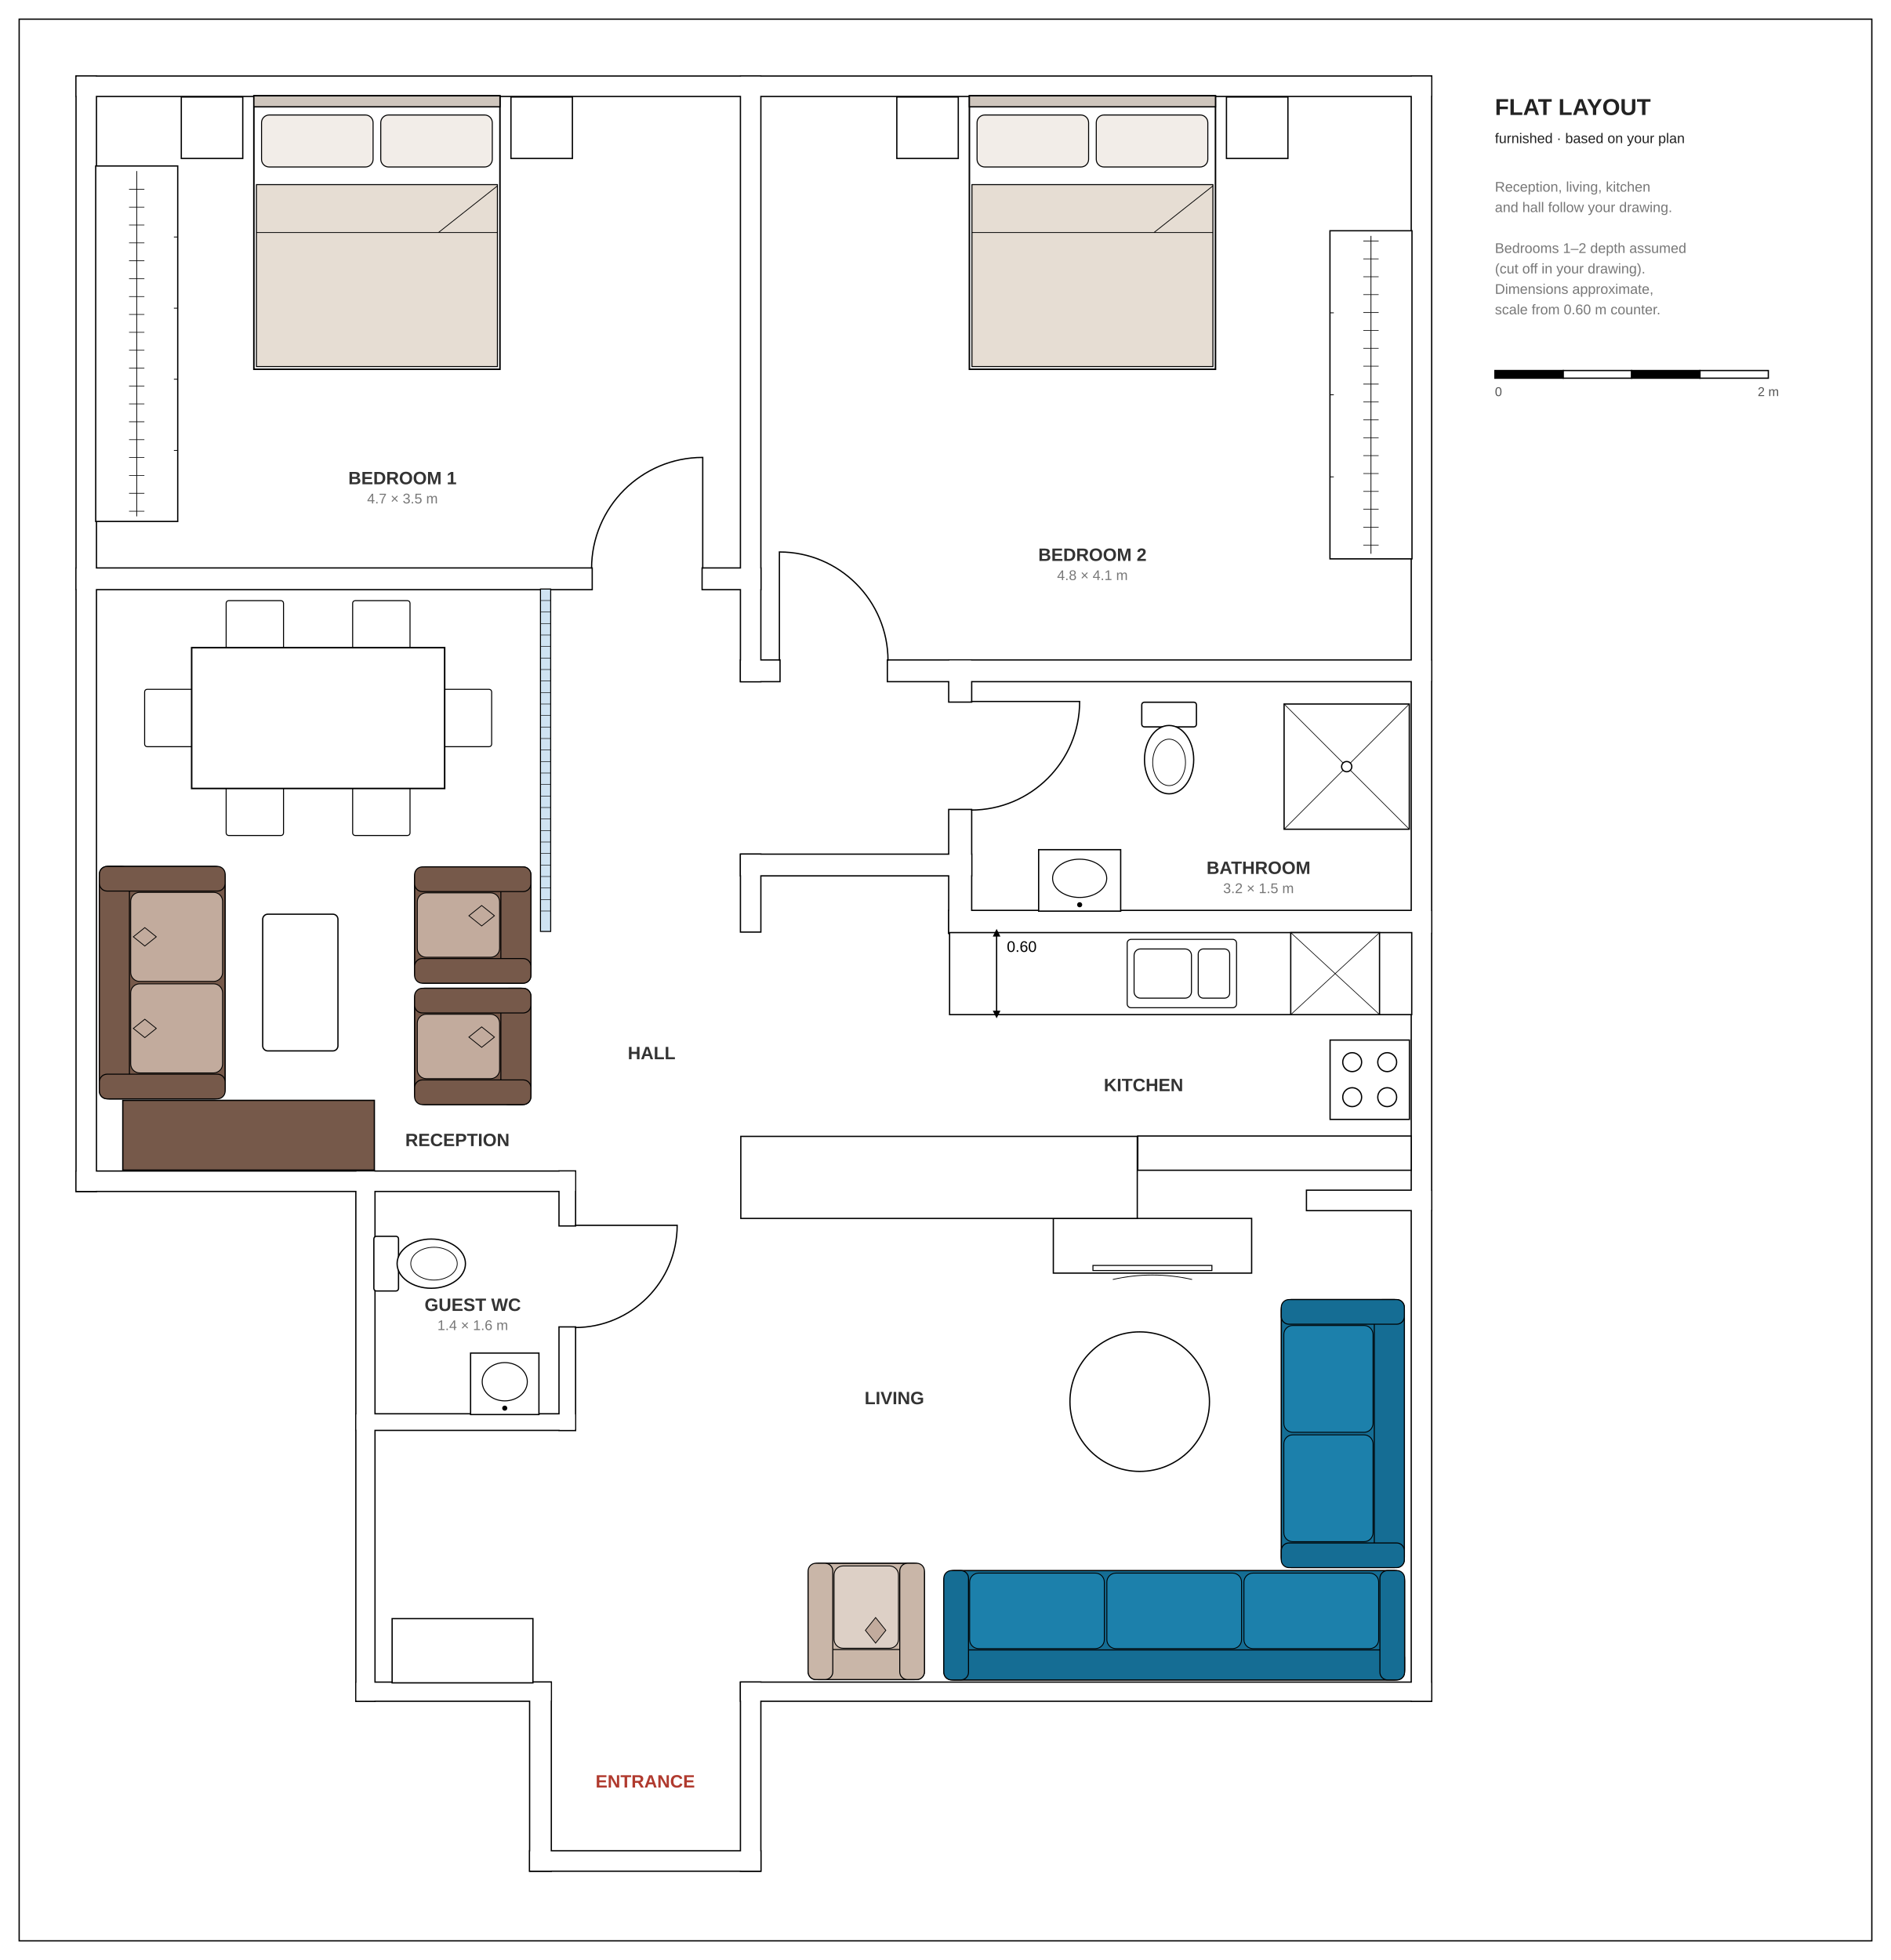
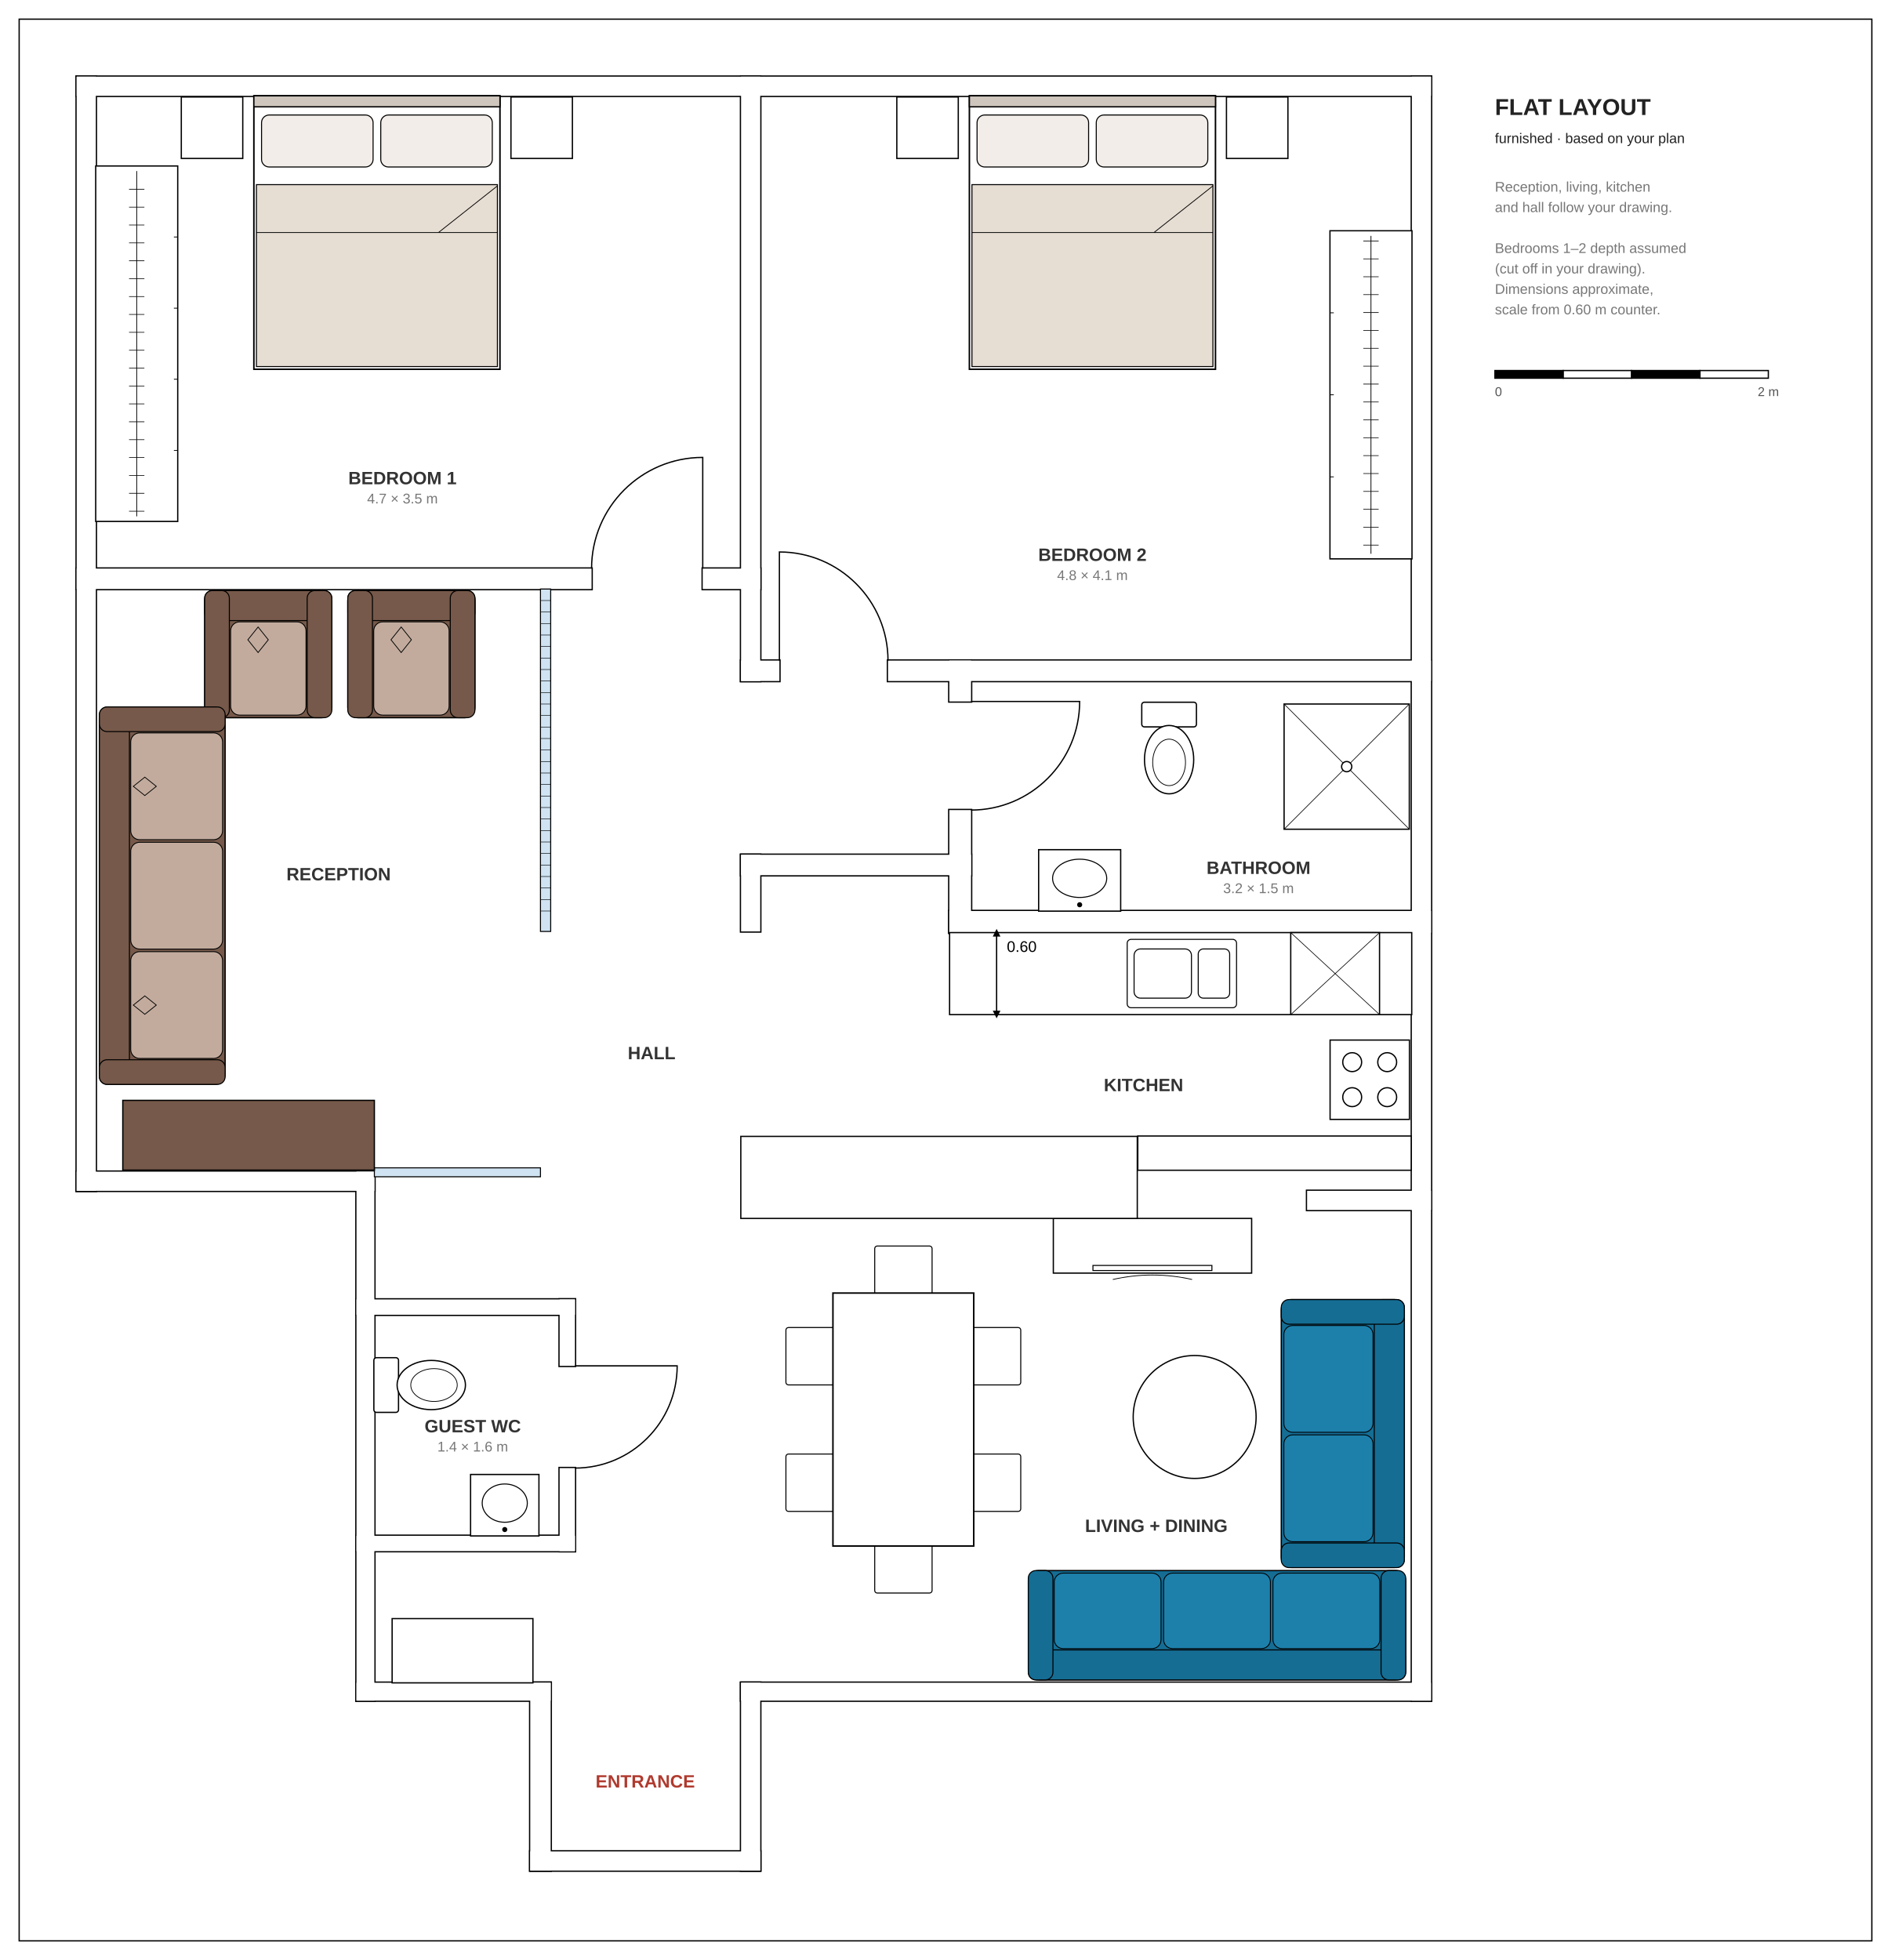
<svg xmlns="http://www.w3.org/2000/svg" width="1480" height="1534" font-family="Arial,Helvetica,sans-serif">
  <rect width="100%" height="100%" fill="#fff" />
  <rect x="15.0" y="15.0" width="1450.0" height="1504.0" rx="0" fill="none" stroke="#000" stroke-width="1" />
  <rect x="60.0" y="60.0" width="15.0" height="872.0" rx="0" fill="#fff" stroke="#000" stroke-width="2" />
  <rect x="60.0" y="60.0" width="1060.0" height="15.0" rx="0" fill="#fff" stroke="#000" stroke-width="2" />
  <rect x="1105.0" y="60.0" width="15.0" height="1271.0" rx="0" fill="#fff" stroke="#000" stroke-width="2" />
  <rect x="60.0" y="445.0" width="403.0" height="16.0" rx="0" fill="#fff" stroke="#000" stroke-width="2" />
  <rect x="550.0" y="445.0" width="45.0" height="16.0" rx="0" fill="#fff" stroke="#000" stroke-width="2" />
  <rect x="580.0" y="60.0" width="15.0" height="473.0" rx="0" fill="#fff" stroke="#000" stroke-width="2" />
  <rect x="580.0" y="517.0" width="30.0" height="16.0" rx="0" fill="#fff" stroke="#000" stroke-width="2" />
  <rect x="695.0" y="517.0" width="425.0" height="16.0" rx="0" fill="#fff" stroke="#000" stroke-width="2" />
  <rect x="743.0" y="517.0" width="17.0" height="32.0" rx="0" fill="#fff" stroke="#000" stroke-width="2" />
  <rect x="743.0" y="634.0" width="17.0" height="96.0" rx="0" fill="#fff" stroke="#000" stroke-width="2" />
  <rect x="743.0" y="713.0" width="377.0" height="17.0" rx="0" fill="#fff" stroke="#000" stroke-width="2" />
  <rect x="580.0" y="669.0" width="15.0" height="60.0" rx="0" fill="#fff" stroke="#000" stroke-width="2" />
  <rect x="580.0" y="669.0" width="180.0" height="16.0" rx="0" fill="#fff" stroke="#000" stroke-width="2" />
-   <rect x="60.0" y="917.0" width="390.0" height="15.0" rx="0" fill="#fff" stroke="#000" stroke-width="2" />
-   <rect x="438.0" y="917.0" width="12.0" height="42.0" rx="0" fill="#fff" stroke="#000" stroke-width="2" />
-   <rect x="438.0" y="1039.0" width="12.0" height="80.0" rx="0" fill="#fff" stroke="#000" stroke-width="2" />
-   <rect x="279.0" y="1107.0" width="171.0" height="12.0" rx="0" fill="#fff" stroke="#000" stroke-width="2" />
+   <rect x="60.0" y="917.0" width="233.0" height="15.0" rx="0" fill="#fff" stroke="#000" stroke-width="2" />
+   <rect x="279.0" y="1017.0" width="171.0" height="12.0" rx="0" fill="#fff" stroke="#000" stroke-width="2" />
+   <rect x="438.0" y="1017.0" width="12.0" height="52.0" rx="0" fill="#fff" stroke="#000" stroke-width="2" />
+   <rect x="438.0" y="1149.0" width="12.0" height="65.0" rx="0" fill="#fff" stroke="#000" stroke-width="2" />
+   <rect x="279.0" y="1202.0" width="171.0" height="12.0" rx="0" fill="#fff" stroke="#000" stroke-width="2" />
  <rect x="279.0" y="917.0" width="14.0" height="414.0" rx="0" fill="#fff" stroke="#000" stroke-width="2" />
  <rect x="279.0" y="1317.0" width="152.0" height="14.0" rx="0" fill="#fff" stroke="#000" stroke-width="2" />
  <rect x="415.0" y="1317.0" width="16.0" height="147.0" rx="0" fill="#fff" stroke="#000" stroke-width="2" />
  <rect x="415.0" y="1449.0" width="180.0" height="15.0" rx="0" fill="#fff" stroke="#000" stroke-width="2" />
  <rect x="580.0" y="1317.0" width="15.0" height="147.0" rx="0" fill="#fff" stroke="#000" stroke-width="2" />
  <rect x="580.0" y="1317.0" width="540.0" height="14.0" rx="0" fill="#fff" stroke="#000" stroke-width="2" />
  <rect x="1023.0" y="932.0" width="97.0" height="15.0" rx="0" fill="#fff" stroke="#000" stroke-width="2" />
  <rect x="60.0" y="60.0" width="15.0" height="872.0" rx="0" fill="#fff" stroke="none" stroke-width="0" />
  <rect x="60.0" y="60.0" width="1060.0" height="15.0" rx="0" fill="#fff" stroke="none" stroke-width="0" />
  <rect x="1105.0" y="60.0" width="15.0" height="1271.0" rx="0" fill="#fff" stroke="none" stroke-width="0" />
  <rect x="60.0" y="445.0" width="403.0" height="16.0" rx="0" fill="#fff" stroke="none" stroke-width="0" />
  <rect x="550.0" y="445.0" width="45.0" height="16.0" rx="0" fill="#fff" stroke="none" stroke-width="0" />
  <rect x="580.0" y="60.0" width="15.0" height="473.0" rx="0" fill="#fff" stroke="none" stroke-width="0" />
  <rect x="580.0" y="517.0" width="30.0" height="16.0" rx="0" fill="#fff" stroke="none" stroke-width="0" />
  <rect x="695.0" y="517.0" width="425.0" height="16.0" rx="0" fill="#fff" stroke="none" stroke-width="0" />
  <rect x="743.0" y="517.0" width="17.0" height="32.0" rx="0" fill="#fff" stroke="none" stroke-width="0" />
  <rect x="743.0" y="634.0" width="17.0" height="96.0" rx="0" fill="#fff" stroke="none" stroke-width="0" />
  <rect x="743.0" y="713.0" width="377.0" height="17.0" rx="0" fill="#fff" stroke="none" stroke-width="0" />
  <rect x="580.0" y="669.0" width="15.0" height="60.0" rx="0" fill="#fff" stroke="none" stroke-width="0" />
  <rect x="580.0" y="669.0" width="180.0" height="16.0" rx="0" fill="#fff" stroke="none" stroke-width="0" />
-   <rect x="60.0" y="917.0" width="390.0" height="15.0" rx="0" fill="#fff" stroke="none" stroke-width="0" />
-   <rect x="438.0" y="917.0" width="12.0" height="42.0" rx="0" fill="#fff" stroke="none" stroke-width="0" />
-   <rect x="438.0" y="1039.0" width="12.0" height="80.0" rx="0" fill="#fff" stroke="none" stroke-width="0" />
-   <rect x="279.0" y="1107.0" width="171.0" height="12.0" rx="0" fill="#fff" stroke="none" stroke-width="0" />
+   <rect x="60.0" y="917.0" width="233.0" height="15.0" rx="0" fill="#fff" stroke="none" stroke-width="0" />
+   <rect x="279.0" y="1017.0" width="171.0" height="12.0" rx="0" fill="#fff" stroke="none" stroke-width="0" />
+   <rect x="438.0" y="1017.0" width="12.0" height="52.0" rx="0" fill="#fff" stroke="none" stroke-width="0" />
+   <rect x="438.0" y="1149.0" width="12.0" height="65.0" rx="0" fill="#fff" stroke="none" stroke-width="0" />
+   <rect x="279.0" y="1202.0" width="171.0" height="12.0" rx="0" fill="#fff" stroke="none" stroke-width="0" />
  <rect x="279.0" y="917.0" width="14.0" height="414.0" rx="0" fill="#fff" stroke="none" stroke-width="0" />
  <rect x="279.0" y="1317.0" width="152.0" height="14.0" rx="0" fill="#fff" stroke="none" stroke-width="0" />
  <rect x="415.0" y="1317.0" width="16.0" height="147.0" rx="0" fill="#fff" stroke="none" stroke-width="0" />
  <rect x="415.0" y="1449.0" width="180.0" height="15.0" rx="0" fill="#fff" stroke="none" stroke-width="0" />
  <rect x="580.0" y="1317.0" width="15.0" height="147.0" rx="0" fill="#fff" stroke="none" stroke-width="0" />
  <rect x="580.0" y="1317.0" width="540.0" height="14.0" rx="0" fill="#fff" stroke="none" stroke-width="0" />
  <rect x="1023.0" y="932.0" width="97.0" height="15.0" rx="0" fill="#fff" stroke="none" stroke-width="0" />
  <rect x="423.0" y="461.0" width="8.0" height="268.0" rx="0" fill="#cfe3f2" stroke="#000" stroke-width="0.8" />
+   <rect x="293.0" y="914.0" width="130.0" height="7.0" rx="0" fill="#cfe3f2" stroke="#000" stroke-width="0.8" />
  <line x1="423" y1="461" x2="431" y2="461" stroke="#000" stroke-width="0.4" />
  <line x1="423" y1="470" x2="431" y2="470" stroke="#000" stroke-width="0.4" />
  <line x1="423" y1="479" x2="431" y2="479" stroke="#000" stroke-width="0.4" />
  <line x1="423" y1="488" x2="431" y2="488" stroke="#000" stroke-width="0.4" />
  <line x1="423" y1="497" x2="431" y2="497" stroke="#000" stroke-width="0.4" />
  <line x1="423" y1="506" x2="431" y2="506" stroke="#000" stroke-width="0.4" />
  <line x1="423" y1="515" x2="431" y2="515" stroke="#000" stroke-width="0.4" />
  <line x1="423" y1="524" x2="431" y2="524" stroke="#000" stroke-width="0.4" />
  <line x1="423" y1="533" x2="431" y2="533" stroke="#000" stroke-width="0.4" />
  <line x1="423" y1="542" x2="431" y2="542" stroke="#000" stroke-width="0.4" />
  <line x1="423" y1="551" x2="431" y2="551" stroke="#000" stroke-width="0.4" />
  <line x1="423" y1="560" x2="431" y2="560" stroke="#000" stroke-width="0.4" />
  <line x1="423" y1="569" x2="431" y2="569" stroke="#000" stroke-width="0.4" />
  <line x1="423" y1="578" x2="431" y2="578" stroke="#000" stroke-width="0.4" />
  <line x1="423" y1="587" x2="431" y2="587" stroke="#000" stroke-width="0.4" />
  <line x1="423" y1="596" x2="431" y2="596" stroke="#000" stroke-width="0.4" />
  <line x1="423" y1="605" x2="431" y2="605" stroke="#000" stroke-width="0.4" />
  <line x1="423" y1="614" x2="431" y2="614" stroke="#000" stroke-width="0.4" />
  <line x1="423" y1="623" x2="431" y2="623" stroke="#000" stroke-width="0.4" />
  <line x1="423" y1="632" x2="431" y2="632" stroke="#000" stroke-width="0.4" />
  <line x1="423" y1="641" x2="431" y2="641" stroke="#000" stroke-width="0.4" />
  <line x1="423" y1="650" x2="431" y2="650" stroke="#000" stroke-width="0.4" />
  <line x1="423" y1="659" x2="431" y2="659" stroke="#000" stroke-width="0.4" />
  <line x1="423" y1="668" x2="431" y2="668" stroke="#000" stroke-width="0.4" />
  <line x1="423" y1="677" x2="431" y2="677" stroke="#000" stroke-width="0.4" />
  <line x1="423" y1="686" x2="431" y2="686" stroke="#000" stroke-width="0.4" />
  <line x1="423" y1="695" x2="431" y2="695" stroke="#000" stroke-width="0.4" />
  <line x1="423" y1="704" x2="431" y2="704" stroke="#000" stroke-width="0.4" />
  <line x1="423" y1="713" x2="431" y2="713" stroke="#000" stroke-width="0.4" />
  <path d="M550,445 L550,358 A87.0,87.0 0 0 0 463,445" fill="none" stroke="#000" stroke-width="1" />
  <path d="M610,517 L610,432 A85.0,85.0 0 0 1 695,517" fill="none" stroke="#000" stroke-width="1" />
  <path d="M760,549 L845,549 A85.0,85.0 0 0 1 760,634" fill="none" stroke="#000" stroke-width="1" />
-   <g transform="translate(249.0,562.0) rotate(0) translate(-99.0,-55.1)">
+   <g transform="translate(210.0,512.0) rotate(0) translate(-49.8,-49.8)">
+     <rect x="0.0" y="0.0" width="99.5" height="99.5" rx="8" fill="#76594a" stroke="#000" stroke-width="1" />
+     <rect x="0.0" y="0.0" width="99.5" height="23.5" rx="6" fill="#76594a" stroke="#000" stroke-width="0.8" />
+     <rect x="0.0" y="0.0" width="19.3" height="99.5" rx="6" fill="#76594a" stroke="#000" stroke-width="0.8" />
+     <rect x="80.2" y="0.0" width="19.3" height="99.5" rx="6" fill="#76594a" stroke="#000" stroke-width="0.8" />
+     <rect x="20.3" y="24.5" width="59.0" height="73.0" rx="7" fill="#c2ab9d" stroke="#000" stroke-width="0.7" />
+   </g>
+   <g transform="translate(210.0,512.0) rotate(0) translate(-49.8,-49.8)">
+     <path d="M41.794,28.52 L49.794,38.52 L41.794,48.52 L33.794,38.52 Z" fill="#c2ab9d" stroke="#000" stroke-width="0.6" />
+   </g>
+   <g transform="translate(322.0,512.0) rotate(0) translate(-49.8,-49.8)">
+     <rect x="0.0" y="0.0" width="99.5" height="99.5" rx="8" fill="#76594a" stroke="#000" stroke-width="1" />
+     <rect x="0.0" y="0.0" width="99.5" height="23.5" rx="6" fill="#76594a" stroke="#000" stroke-width="0.8" />
+     <rect x="0.0" y="0.0" width="19.3" height="99.5" rx="6" fill="#76594a" stroke="#000" stroke-width="0.8" />
+     <rect x="80.2" y="0.0" width="19.3" height="99.5" rx="6" fill="#76594a" stroke="#000" stroke-width="0.8" />
+     <rect x="20.3" y="24.5" width="59.0" height="73.0" rx="7" fill="#c2ab9d" stroke="#000" stroke-width="0.7" />
+   </g>
+   <g transform="translate(322.0,512.0) rotate(0) translate(-49.8,-49.8)">
+     <path d="M41.794,28.52 L49.794,38.52 L41.794,48.52 L33.794,38.52 Z" fill="#c2ab9d" stroke="#000" stroke-width="0.6" />
+   </g>
+   <g transform="translate(127.0,701.0) rotate(-90) translate(-147.7,-49.2)">
+     <rect x="0.0" y="0.0" width="295.3" height="98.4" rx="8" fill="#76594a" stroke="#000" stroke-width="1" />
+     <rect x="0.0" y="0.0" width="295.3" height="23.5" rx="6" fill="#76594a" stroke="#000" stroke-width="0.8" />
+     <rect x="0.0" y="0.0" width="19.3" height="98.4" rx="6" fill="#76594a" stroke="#000" stroke-width="0.8" />
+     <rect x="276.1" y="0.0" width="19.3" height="98.4" rx="6" fill="#76594a" stroke="#000" stroke-width="0.8" />
+     <rect x="20.3" y="24.5" width="83.6" height="71.9" rx="7" fill="#c2ab9d" stroke="#000" stroke-width="0.7" />
+     <rect x="105.9" y="24.5" width="83.6" height="71.9" rx="7" fill="#c2ab9d" stroke="#000" stroke-width="0.7" />
+     <rect x="191.5" y="24.5" width="83.6" height="71.9" rx="7" fill="#c2ab9d" stroke="#000" stroke-width="0.7" />
+     <path d="M62.06,26.54 L69.26,35.54 L62.06,44.54 L54.86,35.54 Z" fill="#c2ab9d" stroke="#000" stroke-width="0.6" />
+     <path d="M233.26,26.54 L240.46,35.54 L233.26,44.54 L226.06,35.54 Z" fill="#c2ab9d" stroke="#000" stroke-width="0.6" />
+   </g>
+   <g transform="translate(194.5,888.5) rotate(0) translate(-98.4,-27.3)">
+     <rect x="0.0" y="0.0" width="196.9" height="54.6" rx="0" fill="#76594a" stroke="#000" stroke-width="1" />
+   </g>
+   <g transform="translate(329.0,1084.0) rotate(-90) translate(-21.4,-36.4)">
+     <rect x="0.0" y="0.0" width="42.8" height="19.3" rx="2" fill="#fff" stroke="#000" stroke-width="1" />
+     <ellipse cx="21.4" cy="44.94" rx="19.26" ry="26.75" fill="#fff" stroke="#000" />
+     <ellipse cx="21.4" cy="47.08" rx="12.84" ry="18.19" fill="none" stroke="#000" stroke-width="0.6" />
+   </g>
+   <g transform="translate(395.0,1178.0) rotate(180) translate(-26.8,-24.1)">
+     <rect x="0.0" y="0.0" width="53.5" height="48.1" rx="0" fill="#fff" stroke="#000" stroke-width="1" />
+     <ellipse cx="26.75" cy="25.68" rx="17.655" ry="14.98" fill="#fff" stroke="#000" stroke-width="0.8" />
+     <circle cx="26.75" cy="5" r="2" fill="#000" />
+   </g>
+   <path d="M450,1069 L530,1069 A80.0,80.0 0 0 1 450,1149" fill="none" stroke="#000" stroke-width="1" />
+   <g transform="translate(707.0,1111.0) rotate(90) translate(-99.0,-55.1)">
    <rect x="27.0" y="-36.8" width="44.9" height="42.8" rx="2" fill="#fff" stroke="#000" stroke-width="0.8" />
    <rect x="27.0" y="104.2" width="44.9" height="42.8" rx="2" fill="#fff" stroke="#000" stroke-width="0.8" />
    <rect x="126.0" y="-36.8" width="44.9" height="42.8" rx="2" fill="#fff" stroke="#000" stroke-width="0.8" />
    <rect x="126.0" y="104.2" width="44.9" height="42.8" rx="2" fill="#fff" stroke="#000" stroke-width="0.8" />
    <rect x="-36.8" y="32.6" width="42.8" height="44.9" rx="2" fill="#fff" stroke="#000" stroke-width="0.8" />
    <rect x="192.0" y="32.6" width="42.8" height="44.9" rx="2" fill="#fff" stroke="#000" stroke-width="0.8" />
    <rect x="0.0" y="0.0" width="198.0" height="110.2" rx="0" fill="#fff" stroke="#000" stroke-width="1.2" />
  </g>
-   <g transform="translate(127.0,769.0) rotate(-90) translate(-91.0,-49.2)">
-     <rect x="0.0" y="0.0" width="181.9" height="98.4" rx="8" fill="#76594a" stroke="#000" stroke-width="1" />
-     <rect x="0.0" y="0.0" width="181.9" height="23.5" rx="6" fill="#76594a" stroke="#000" stroke-width="0.8" />
-     <rect x="0.0" y="0.0" width="19.3" height="98.4" rx="6" fill="#76594a" stroke="#000" stroke-width="0.8" />
-     <rect x="162.6" y="0.0" width="19.3" height="98.4" rx="6" fill="#76594a" stroke="#000" stroke-width="0.8" />
-     <rect x="20.3" y="24.5" width="69.7" height="71.9" rx="7" fill="#c2ab9d" stroke="#000" stroke-width="0.7" />
-     <rect x="91.9" y="24.5" width="69.7" height="71.9" rx="7" fill="#c2ab9d" stroke="#000" stroke-width="0.7" />
-     <path d="M55.105,26.54 L62.305,35.54 L55.105,44.54 L47.905,35.54 Z" fill="#c2ab9d" stroke="#000" stroke-width="0.6" />
-     <path d="M126.795,26.54 L133.995,35.54 L126.795,44.54 L119.595,35.54 Z" fill="#c2ab9d" stroke="#000" stroke-width="0.6" />
-   </g>
-   <g transform="translate(235.0,769.0) rotate(0) translate(-29.4,-53.5)">
-     <rect x="0.0" y="0.0" width="58.9" height="107.0" rx="4" fill="#fff" stroke="#000" stroke-width="1" />
-   </g>
-   <g transform="translate(370.0,724.0) rotate(90) translate(-45.5,-45.5)">
-     <rect x="0.0" y="0.0" width="91.0" height="91.0" rx="8" fill="#76594a" stroke="#000" stroke-width="1" />
-     <rect x="0.0" y="0.0" width="91.0" height="23.5" rx="6" fill="#76594a" stroke="#000" stroke-width="0.8" />
-     <rect x="0.0" y="0.0" width="19.3" height="91.0" rx="6" fill="#76594a" stroke="#000" stroke-width="0.8" />
-     <rect x="71.7" y="0.0" width="19.3" height="91.0" rx="6" fill="#76594a" stroke="#000" stroke-width="0.8" />
-     <rect x="20.3" y="24.5" width="50.4" height="64.4" rx="7" fill="#c2ab9d" stroke="#000" stroke-width="0.7" />
-   </g>
-   <g transform="translate(370.0,724.0) rotate(90) translate(-45.5,-45.5)">
-     <path d="M38.199,28.52 L46.199,38.52 L38.199,48.52 L30.199,38.52 Z" fill="#c2ab9d" stroke="#000" stroke-width="0.6" />
-   </g>
-   <g transform="translate(370.0,819.0) rotate(90) translate(-45.5,-45.5)">
-     <rect x="0.0" y="0.0" width="91.0" height="91.0" rx="8" fill="#76594a" stroke="#000" stroke-width="1" />
-     <rect x="0.0" y="0.0" width="91.0" height="23.5" rx="6" fill="#76594a" stroke="#000" stroke-width="0.8" />
-     <rect x="0.0" y="0.0" width="19.3" height="91.0" rx="6" fill="#76594a" stroke="#000" stroke-width="0.8" />
-     <rect x="71.7" y="0.0" width="19.3" height="91.0" rx="6" fill="#76594a" stroke="#000" stroke-width="0.8" />
-     <rect x="20.3" y="24.5" width="50.4" height="64.4" rx="7" fill="#c2ab9d" stroke="#000" stroke-width="0.7" />
-   </g>
-   <g transform="translate(370.0,819.0) rotate(90) translate(-45.5,-45.5)">
-     <path d="M38.199,28.52 L46.199,38.52 L38.199,48.52 L30.199,38.52 Z" fill="#c2ab9d" stroke="#000" stroke-width="0.6" />
-   </g>
-   <g transform="translate(194.5,888.5) rotate(0) translate(-98.4,-27.3)">
-     <rect x="0.0" y="0.0" width="196.9" height="54.6" rx="0" fill="#76594a" stroke="#000" stroke-width="1" />
-   </g>
-   <g transform="translate(329.0,989.0) rotate(-90) translate(-21.4,-36.4)">
-     <rect x="0.0" y="0.0" width="42.8" height="19.3" rx="2" fill="#fff" stroke="#000" stroke-width="1" />
-     <ellipse cx="21.4" cy="44.94" rx="19.26" ry="26.75" fill="#fff" stroke="#000" />
-     <ellipse cx="21.4" cy="47.08" rx="12.84" ry="18.19" fill="none" stroke="#000" stroke-width="0.6" />
-   </g>
-   <g transform="translate(395.0,1083.0) rotate(180) translate(-26.8,-24.1)">
-     <rect x="0.0" y="0.0" width="53.5" height="48.1" rx="0" fill="#fff" stroke="#000" stroke-width="1" />
-     <ellipse cx="26.75" cy="25.68" rx="17.655" ry="14.98" fill="#fff" stroke="#000" stroke-width="0.8" />
-     <circle cx="26.75" cy="5" r="2" fill="#000" />
-   </g>
-   <path d="M450,959 L530,959 A80.0,80.0 0 0 1 450,1039" fill="none" stroke="#000" stroke-width="1" />
  <g transform="translate(362.0,1292.0) rotate(180) translate(-55.1,-25.1)">
    <rect x="0.0" y="0.0" width="110.2" height="50.3" rx="0" fill="#fff" stroke="#000" stroke-width="1" />
  </g>
  <g transform="translate(1051.0,1122.0) rotate(90) translate(-104.9,-48.1)">
    <rect x="0.0" y="0.0" width="209.7" height="96.3" rx="8" fill="#156d94" stroke="#000" stroke-width="1" />
    <rect x="0.0" y="0.0" width="209.7" height="23.5" rx="6" fill="#156d94" stroke="#000" stroke-width="0.8" />
    <rect x="0.0" y="0.0" width="19.3" height="96.3" rx="6" fill="#156d94" stroke="#000" stroke-width="0.8" />
    <rect x="190.5" y="0.0" width="19.3" height="96.3" rx="6" fill="#156d94" stroke="#000" stroke-width="0.8" />
    <rect x="20.3" y="24.5" width="83.6" height="69.8" rx="7" fill="#1c80ab" stroke="#000" stroke-width="0.7" />
    <rect x="105.9" y="24.5" width="83.6" height="69.8" rx="7" fill="#1c80ab" stroke="#000" stroke-width="0.7" />
  </g>
-   <g transform="translate(919.0,1272.0) rotate(180) translate(-180.3,-42.8)">
-     <rect x="0.0" y="0.0" width="360.6" height="85.6" rx="8" fill="#156d94" stroke="#000" stroke-width="1" />
-     <rect x="0.0" y="0.0" width="360.6" height="23.5" rx="6" fill="#156d94" stroke="#000" stroke-width="0.8" />
+   <g transform="translate(952.5,1272.0) rotate(180) translate(-147.7,-42.8)">
+     <rect x="0.0" y="0.0" width="295.3" height="85.6" rx="8" fill="#156d94" stroke="#000" stroke-width="1" />
+     <rect x="0.0" y="0.0" width="295.3" height="23.5" rx="6" fill="#156d94" stroke="#000" stroke-width="0.8" />
    <rect x="0.0" y="0.0" width="19.3" height="85.6" rx="6" fill="#156d94" stroke="#000" stroke-width="0.8" />
-     <rect x="341.3" y="0.0" width="19.3" height="85.6" rx="6" fill="#156d94" stroke="#000" stroke-width="0.8" />
-     <rect x="20.3" y="24.5" width="105.4" height="59.1" rx="7" fill="#1c80ab" stroke="#000" stroke-width="0.7" />
-     <rect x="127.6" y="24.5" width="105.4" height="59.1" rx="7" fill="#1c80ab" stroke="#000" stroke-width="0.7" />
-     <rect x="235.0" y="24.5" width="105.4" height="59.1" rx="7" fill="#1c80ab" stroke="#000" stroke-width="0.7" />
-   </g>
-   <g transform="translate(678.0,1269.0) rotate(180) translate(-45.5,-45.5)">
-     <rect x="0.0" y="0.0" width="91.0" height="91.0" rx="8" fill="#c9b6a8" stroke="#000" stroke-width="1" />
-     <rect x="0.0" y="0.0" width="91.0" height="23.5" rx="6" fill="#c9b6a8" stroke="#000" stroke-width="0.8" />
-     <rect x="0.0" y="0.0" width="19.3" height="91.0" rx="6" fill="#c9b6a8" stroke="#000" stroke-width="0.8" />
-     <rect x="71.7" y="0.0" width="19.3" height="91.0" rx="6" fill="#c9b6a8" stroke="#000" stroke-width="0.8" />
-     <rect x="20.3" y="24.5" width="50.4" height="64.4" rx="7" fill="#ddd0c6" stroke="#000" stroke-width="0.7" />
-   </g>
-   <g transform="translate(678.0,1269.0) rotate(180) translate(-45.5,-45.5)">
-     <path d="M38.199,28.52 L46.199,38.52 L38.199,48.52 L30.199,38.52 Z" fill="#c2ab9d" stroke="#000" stroke-width="0.6" />
-   </g>
-   <circle cx="892.0" cy="1097.0" r="54.6" fill="#fff" stroke="#000" stroke-width="1" />
+     <rect x="276.1" y="0.0" width="19.3" height="85.6" rx="6" fill="#156d94" stroke="#000" stroke-width="0.8" />
+     <rect x="20.3" y="24.5" width="83.6" height="59.1" rx="7" fill="#1c80ab" stroke="#000" stroke-width="0.7" />
+     <rect x="105.9" y="24.5" width="83.6" height="59.1" rx="7" fill="#1c80ab" stroke="#000" stroke-width="0.7" />
+     <rect x="191.5" y="24.5" width="83.6" height="59.1" rx="7" fill="#1c80ab" stroke="#000" stroke-width="0.7" />
+   </g>
+   <circle cx="935.0" cy="1109.0" r="48.1" fill="#fff" stroke="#000" stroke-width="1" />
  <g transform="translate(902.0,975.0) rotate(0) translate(-77.6,-21.4)">
    <rect x="0.0" y="0.0" width="155.2" height="42.8" rx="0" fill="#fff" stroke="#000" stroke-width="1" />
    <rect x="31.0" y="36.8" width="93.1" height="4.0" rx="0" fill="#fff" stroke="#000" stroke-width="0.8" />
    <path d="M46.545,47.8 Q77.575,40.8 108.605,47.8" fill="none" stroke="#000" stroke-width="0.6" />
  </g>
  <g transform="translate(924.0,762.0) rotate(0) translate(-180.8,-32.1)">
    <rect x="0.0" y="0.0" width="361.7" height="64.2" rx="0" fill="#fff" stroke="#000" stroke-width="1" />
  </g>
  <g transform="translate(925.0,762.0) rotate(0) translate(-42.8,-26.8)">
    <rect x="0.0" y="0.0" width="85.6" height="53.5" rx="3" fill="#fff" stroke="#000" stroke-width="0.8" />
    <rect x="5.4" y="7.5" width="44.9" height="38.5" rx="5" fill="#fff" stroke="#000" stroke-width="0.8" />
    <rect x="55.6" y="7.5" width="24.6" height="38.5" rx="4" fill="#fff" stroke="#000" stroke-width="0.8" />
  </g>
  <g transform="translate(735.0,921.5) rotate(0) translate(-155.2,-32.1)">
    <rect x="0.0" y="0.0" width="310.3" height="64.2" rx="0" fill="#fff" stroke="#000" stroke-width="1" />
  </g>
  <g transform="translate(997.5,902.5) rotate(0) translate(-107.0,-13.4)">
    <rect x="0.0" y="0.0" width="214.0" height="26.8" rx="0" fill="#fff" stroke="#000" stroke-width="1" />
  </g>
  <rect x="1041.0" y="814.0" width="62.1" height="62.1" rx="0" fill="#fff" stroke="#000" stroke-width="1" />
  <circle cx="1058.3" cy="831.3" r="7.4" fill="none" stroke="#000" />
  <circle cx="1058.3" cy="858.7" r="7.4" fill="none" stroke="#000" />
  <circle cx="1085.7" cy="831.3" r="7.4" fill="none" stroke="#000" />
  <circle cx="1085.7" cy="858.7" r="7.4" fill="none" stroke="#000" />
  <g transform="translate(1045.0,762.0) rotate(0) translate(-34.8,-32.1)">
    <rect x="0.0" y="0.0" width="69.5" height="64.2" rx="0" fill="#fff" stroke="#000" stroke-width="1" />
    <path d="M0,0 L69.55,64.2 M69.55,0 L0,64.2" stroke="#000" stroke-width="0.5" />
  </g>
  <g transform="translate(295.0,182.0) rotate(0) translate(-96.3,-107.0)">
    <rect x="0.0" y="0.0" width="192.6" height="214.0" rx="0" fill="#fff" stroke="#000" stroke-width="1.2" />
    <rect x="0.0" y="0.0" width="192.6" height="8.6" rx="0" fill="#cfc6bd" stroke="#000" stroke-width="1" />
    <rect x="6.0" y="15.0" width="87.3" height="40.7" rx="6" fill="#f2ede8" stroke="#000" stroke-width="0.8" />
    <rect x="99.3" y="15.0" width="87.3" height="40.7" rx="6" fill="#f2ede8" stroke="#000" stroke-width="0.8" />
    <rect x="2.0" y="69.5" width="188.6" height="142.4" rx="0" fill="#e6ddd3" stroke="#000" stroke-width="0.8" />
    <path d="M2,107.0 L190.6,107.0" stroke="#000" stroke-width="0.6" />
    <path d="M190.6,70.5 L144.45,107.0" stroke="#000" stroke-width="0.6" />
  </g>
  <g transform="translate(166.0,100.0) rotate(0) translate(-24.1,-24.1)">
    <rect x="0.0" y="0.0" width="48.1" height="48.1" rx="0" fill="#fff" stroke="#000" stroke-width="1" />
  </g>
  <g transform="translate(424.0,100.0) rotate(0) translate(-24.1,-24.1)">
    <rect x="0.0" y="0.0" width="48.1" height="48.1" rx="0" fill="#fff" stroke="#000" stroke-width="1" />
  </g>
  <g transform="translate(107.0,269.0) rotate(-90) translate(-139.1,-32.1)">
    <rect x="0.0" y="0.0" width="278.2" height="64.2" rx="0" fill="#fff" stroke="#000" stroke-width="1" />
    <line x1="4" y1="32.1" x2="274.2" y2="32.1" stroke="#000" stroke-width="0.6" />
    <line x1="55.6" y1="61.2" x2="55.6" y2="64.2" stroke="#000" stroke-width="0.6" />
    <line x1="111.3" y1="61.2" x2="111.3" y2="64.2" stroke="#000" stroke-width="0.6" />
    <line x1="166.9" y1="61.2" x2="166.9" y2="64.2" stroke="#000" stroke-width="0.6" />
    <line x1="222.6" y1="61.2" x2="222.6" y2="64.2" stroke="#000" stroke-width="0.6" />
    <line x1="8" y1="26.1" x2="8" y2="38.1" stroke="#000" stroke-width="0.5" />
    <line x1="22" y1="26.1" x2="22" y2="38.1" stroke="#000" stroke-width="0.5" />
    <line x1="36" y1="26.1" x2="36" y2="38.1" stroke="#000" stroke-width="0.5" />
    <line x1="50" y1="26.1" x2="50" y2="38.1" stroke="#000" stroke-width="0.5" />
    <line x1="64" y1="26.1" x2="64" y2="38.1" stroke="#000" stroke-width="0.5" />
    <line x1="78" y1="26.1" x2="78" y2="38.1" stroke="#000" stroke-width="0.5" />
    <line x1="92" y1="26.1" x2="92" y2="38.1" stroke="#000" stroke-width="0.5" />
    <line x1="106" y1="26.1" x2="106" y2="38.1" stroke="#000" stroke-width="0.5" />
    <line x1="120" y1="26.1" x2="120" y2="38.1" stroke="#000" stroke-width="0.5" />
    <line x1="134" y1="26.1" x2="134" y2="38.1" stroke="#000" stroke-width="0.5" />
    <line x1="148" y1="26.1" x2="148" y2="38.1" stroke="#000" stroke-width="0.5" />
    <line x1="162" y1="26.1" x2="162" y2="38.1" stroke="#000" stroke-width="0.5" />
    <line x1="176" y1="26.1" x2="176" y2="38.1" stroke="#000" stroke-width="0.5" />
    <line x1="190" y1="26.1" x2="190" y2="38.1" stroke="#000" stroke-width="0.5" />
    <line x1="204" y1="26.1" x2="204" y2="38.1" stroke="#000" stroke-width="0.5" />
    <line x1="218" y1="26.1" x2="218" y2="38.1" stroke="#000" stroke-width="0.5" />
    <line x1="232" y1="26.1" x2="232" y2="38.1" stroke="#000" stroke-width="0.5" />
    <line x1="246" y1="26.1" x2="246" y2="38.1" stroke="#000" stroke-width="0.5" />
    <line x1="260" y1="26.1" x2="260" y2="38.1" stroke="#000" stroke-width="0.5" />
  </g>
  <g transform="translate(855.0,182.0) rotate(0) translate(-96.3,-107.0)">
    <rect x="0.0" y="0.0" width="192.6" height="214.0" rx="0" fill="#fff" stroke="#000" stroke-width="1.2" />
    <rect x="0.0" y="0.0" width="192.6" height="8.6" rx="0" fill="#cfc6bd" stroke="#000" stroke-width="1" />
    <rect x="6.0" y="15.0" width="87.3" height="40.7" rx="6" fill="#f2ede8" stroke="#000" stroke-width="0.8" />
    <rect x="99.3" y="15.0" width="87.3" height="40.7" rx="6" fill="#f2ede8" stroke="#000" stroke-width="0.8" />
    <rect x="2.0" y="69.5" width="188.6" height="142.4" rx="0" fill="#e6ddd3" stroke="#000" stroke-width="0.8" />
    <path d="M2,107.0 L190.6,107.0" stroke="#000" stroke-width="0.6" />
    <path d="M190.6,70.5 L144.45,107.0" stroke="#000" stroke-width="0.6" />
  </g>
  <g transform="translate(726.0,100.0) rotate(0) translate(-24.1,-24.1)">
    <rect x="0.0" y="0.0" width="48.1" height="48.1" rx="0" fill="#fff" stroke="#000" stroke-width="1" />
  </g>
  <g transform="translate(984.0,100.0) rotate(0) translate(-24.1,-24.1)">
    <rect x="0.0" y="0.0" width="48.1" height="48.1" rx="0" fill="#fff" stroke="#000" stroke-width="1" />
  </g>
  <g transform="translate(1073.0,309.0) rotate(90) translate(-128.4,-32.1)">
    <rect x="0.0" y="0.0" width="256.8" height="64.2" rx="0" fill="#fff" stroke="#000" stroke-width="1" />
    <line x1="4" y1="32.1" x2="252.8" y2="32.1" stroke="#000" stroke-width="0.6" />
    <line x1="64.2" y1="61.2" x2="64.2" y2="64.2" stroke="#000" stroke-width="0.6" />
    <line x1="128.4" y1="61.2" x2="128.4" y2="64.2" stroke="#000" stroke-width="0.6" />
    <line x1="192.6" y1="61.2" x2="192.6" y2="64.2" stroke="#000" stroke-width="0.6" />
    <line x1="8" y1="26.1" x2="8" y2="38.1" stroke="#000" stroke-width="0.5" />
    <line x1="22" y1="26.1" x2="22" y2="38.1" stroke="#000" stroke-width="0.5" />
    <line x1="36" y1="26.1" x2="36" y2="38.1" stroke="#000" stroke-width="0.5" />
    <line x1="50" y1="26.1" x2="50" y2="38.1" stroke="#000" stroke-width="0.5" />
    <line x1="64" y1="26.1" x2="64" y2="38.1" stroke="#000" stroke-width="0.5" />
    <line x1="78" y1="26.1" x2="78" y2="38.1" stroke="#000" stroke-width="0.5" />
    <line x1="92" y1="26.1" x2="92" y2="38.1" stroke="#000" stroke-width="0.5" />
    <line x1="106" y1="26.1" x2="106" y2="38.1" stroke="#000" stroke-width="0.5" />
    <line x1="120" y1="26.1" x2="120" y2="38.1" stroke="#000" stroke-width="0.5" />
    <line x1="134" y1="26.1" x2="134" y2="38.1" stroke="#000" stroke-width="0.5" />
    <line x1="148" y1="26.1" x2="148" y2="38.1" stroke="#000" stroke-width="0.5" />
    <line x1="162" y1="26.1" x2="162" y2="38.1" stroke="#000" stroke-width="0.5" />
    <line x1="176" y1="26.1" x2="176" y2="38.1" stroke="#000" stroke-width="0.5" />
    <line x1="190" y1="26.1" x2="190" y2="38.1" stroke="#000" stroke-width="0.5" />
    <line x1="204" y1="26.1" x2="204" y2="38.1" stroke="#000" stroke-width="0.5" />
    <line x1="218" y1="26.1" x2="218" y2="38.1" stroke="#000" stroke-width="0.5" />
    <line x1="232" y1="26.1" x2="232" y2="38.1" stroke="#000" stroke-width="0.5" />
    <line x1="246" y1="26.1" x2="246" y2="38.1" stroke="#000" stroke-width="0.5" />
  </g>
  <rect x="1005.0" y="551.0" width="98.0" height="98.0" rx="0" fill="#fff" stroke="#000" stroke-width="1" />
  <path d="M1005,551 L1103,649 M1103,551 L1005,649" stroke="#000" stroke-width="0.5" />
  <circle cx="1054" cy="600" r="4" fill="#fff" stroke="#000" />
  <g transform="translate(915.0,586.0) rotate(0) translate(-21.4,-36.4)">
    <rect x="0.0" y="0.0" width="42.8" height="19.3" rx="2" fill="#fff" stroke="#000" stroke-width="1" />
    <ellipse cx="21.4" cy="44.94" rx="19.26" ry="26.75" fill="#fff" stroke="#000" />
    <ellipse cx="21.4" cy="47.08" rx="12.84" ry="18.19" fill="none" stroke="#000" stroke-width="0.6" />
  </g>
  <g transform="translate(845.0,689.0) rotate(180) translate(-32.1,-24.1)">
    <rect x="0.0" y="0.0" width="64.2" height="48.1" rx="0" fill="#fff" stroke="#000" stroke-width="1" />
    <ellipse cx="32.1" cy="25.68" rx="21.186" ry="14.98" fill="#fff" stroke="#000" stroke-width="0.8" />
    <circle cx="32.1" cy="5" r="2" fill="#000" />
  </g>
  <text x="315" y="379" font-size="14" font-weight="700" fill="#333" text-anchor="middle">BEDROOM 1</text>
  <text x="315" y="394" font-size="11" fill="#777" text-anchor="middle">4.7 × 3.5 m</text>
  <text x="855" y="439" font-size="14" font-weight="700" fill="#333" text-anchor="middle">BEDROOM 2</text>
  <text x="855" y="454" font-size="11" fill="#777" text-anchor="middle">4.8 × 4.1 m</text>
  <text x="985" y="684" font-size="14" font-weight="700" fill="#333" text-anchor="middle">BATHROOM</text>
  <text x="985" y="699" font-size="11" fill="#777" text-anchor="middle">3.2 × 1.5 m</text>
-   <text x="358" y="897" font-size="14" font-weight="700" fill="#333" text-anchor="middle">RECEPTION</text>
-   <text x="370" y="1026" font-size="14" font-weight="700" fill="#333" text-anchor="middle">GUEST WC</text>
-   <text x="370" y="1041" font-size="11" fill="#777" text-anchor="middle">1.4 × 1.6 m</text>
+   <text x="265" y="689" font-size="14" font-weight="700" fill="#333" text-anchor="middle">RECEPTION</text>
+   <text x="370" y="1121" font-size="14" font-weight="700" fill="#333" text-anchor="middle">GUEST WC</text>
+   <text x="370" y="1136" font-size="11" fill="#777" text-anchor="middle">1.4 × 1.6 m</text>
  <text x="895" y="854" font-size="14" font-weight="700" fill="#333" text-anchor="middle">KITCHEN</text>
-   <text x="700" y="1099" font-size="14" font-weight="700" fill="#333" text-anchor="middle">LIVING</text>
+   <text x="905" y="1199" font-size="14" font-weight="700" fill="#333" text-anchor="middle">LIVING + DINING</text>
  <text x="510" y="829" font-size="14" font-weight="700" fill="#333" text-anchor="middle">HALL</text>
  <text x="505" y="1399" font-size="14" font-weight="700" fill="#b03a2e" text-anchor="middle">ENTRANCE</text>
  <line x1="780" y1="730" x2="780" y2="794" stroke="#000" marker-start="url(#ar)" marker-end="url(#ar)" />
  <defs>
    <marker id="ar" viewBox="0 0 10 10" refX="5" refY="5" markerWidth="6" markerHeight="6" orient="auto-start-reverse">
      <path d="M0,0 L10,5 L0,10 z" />
    </marker>
  </defs>
  <text x="788" y="745" font-size="12">0.60</text>
  <text x="1170" y="90" font-size="18" font-weight="700" fill="#222">FLAT LAYOUT</text>
  <text x="1170" y="112" font-size="11" font-weight="400" fill="#222">furnished · based on your plan</text>
  <text x="1170" y="150" font-size="11" fill="#777">Reception, living, kitchen</text>
  <text x="1170" y="166" font-size="11" fill="#777">and hall follow your drawing.</text>
  <text x="1170" y="182" font-size="11" fill="#777" />
  <text x="1170" y="198" font-size="11" fill="#777">Bedrooms 1–2 depth assumed</text>
  <text x="1170" y="214" font-size="11" fill="#777">(cut off in your drawing).</text>
  <text x="1170" y="230" font-size="11" fill="#777">Dimensions approximate,</text>
  <text x="1170" y="246" font-size="11" fill="#777">scale from 0.60 m counter.</text>
  <rect x="1170.0" y="290.0" width="53.5" height="6.0" rx="0" fill="#000" stroke="#000" stroke-width="1" />
  <rect x="1223.5" y="290.0" width="53.5" height="6.0" rx="0" fill="#fff" stroke="#000" stroke-width="1" />
  <rect x="1277.0" y="290.0" width="53.5" height="6.0" rx="0" fill="#000" stroke="#000" stroke-width="1" />
  <rect x="1330.5" y="290.0" width="53.5" height="6.0" rx="0" fill="#fff" stroke="#000" stroke-width="1" />
  <text x="1170" y="310" font-size="10" fill="#555">0</text>
  <text x="1384" y="310" font-size="10" fill="#555" text-anchor="middle">2 m</text>
</svg>
